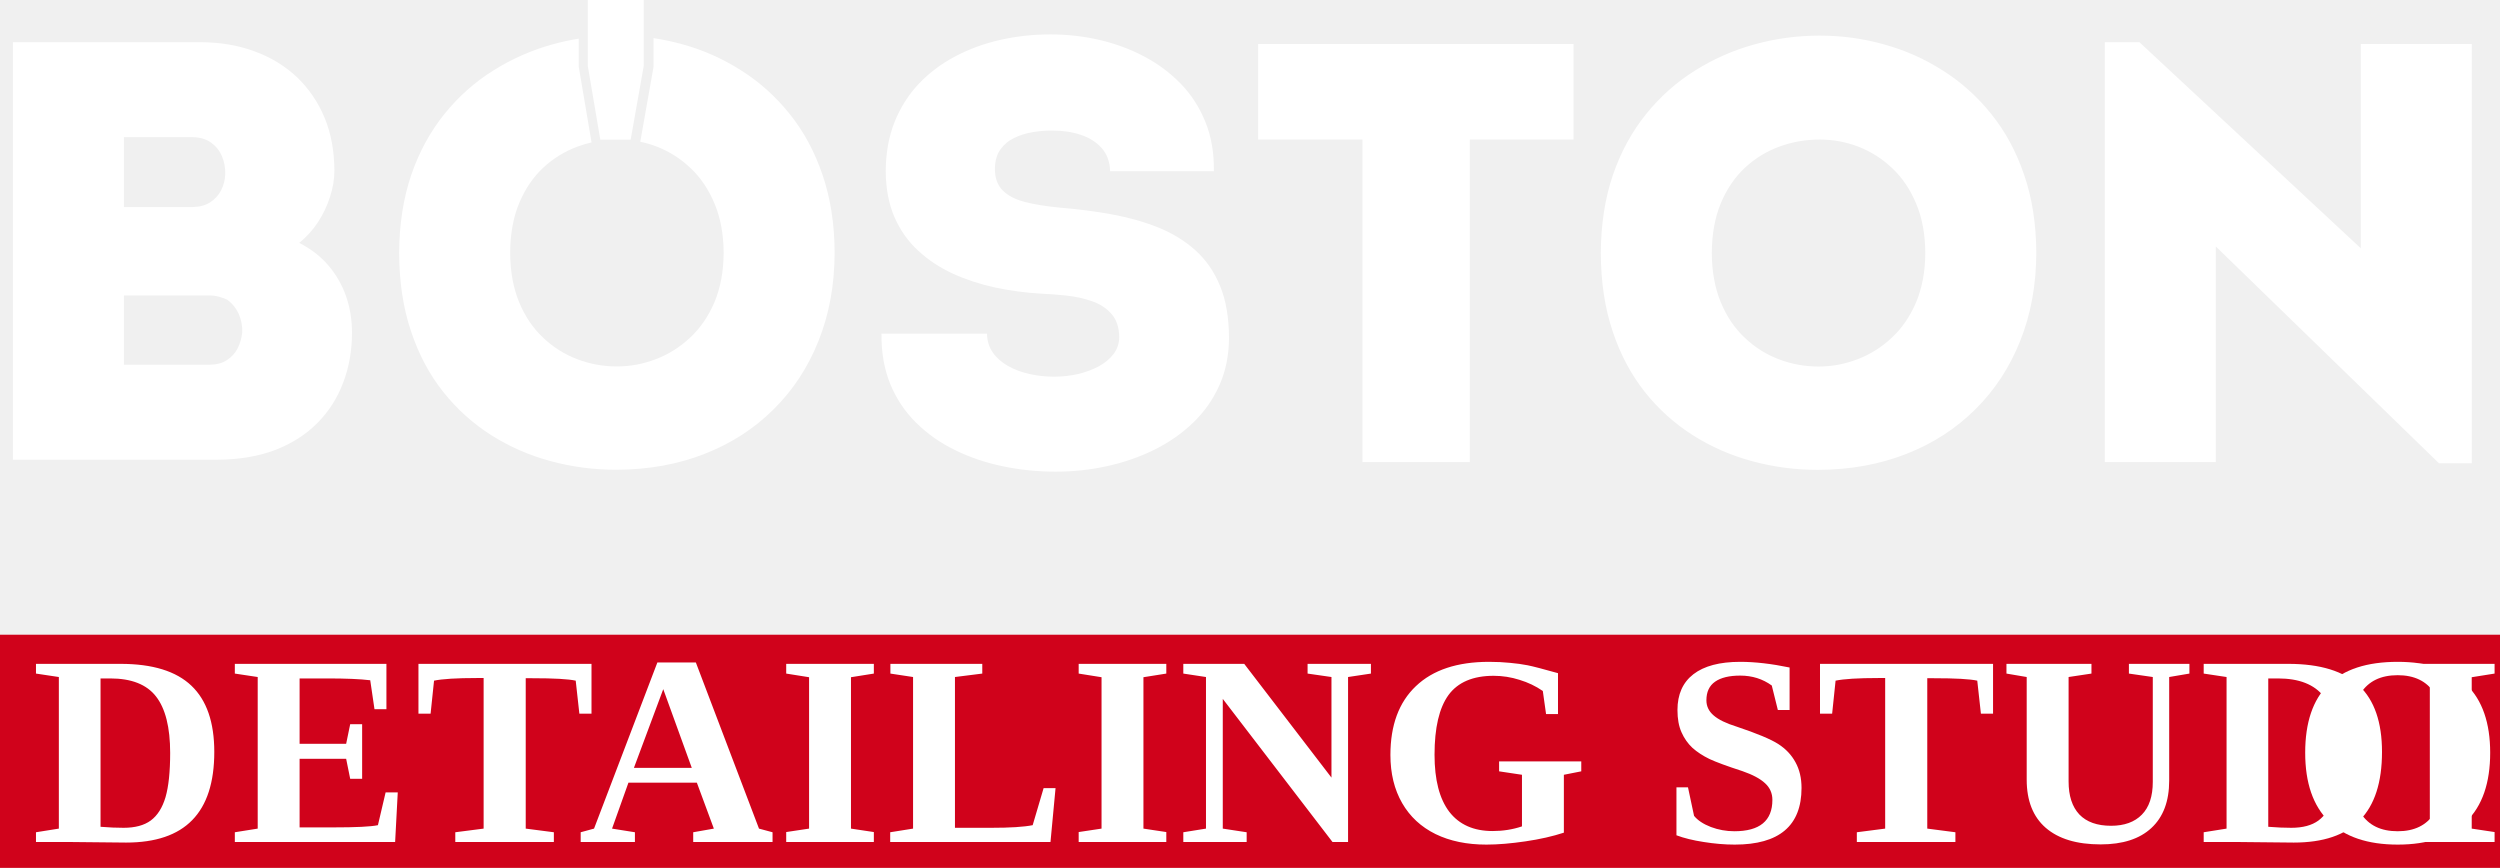
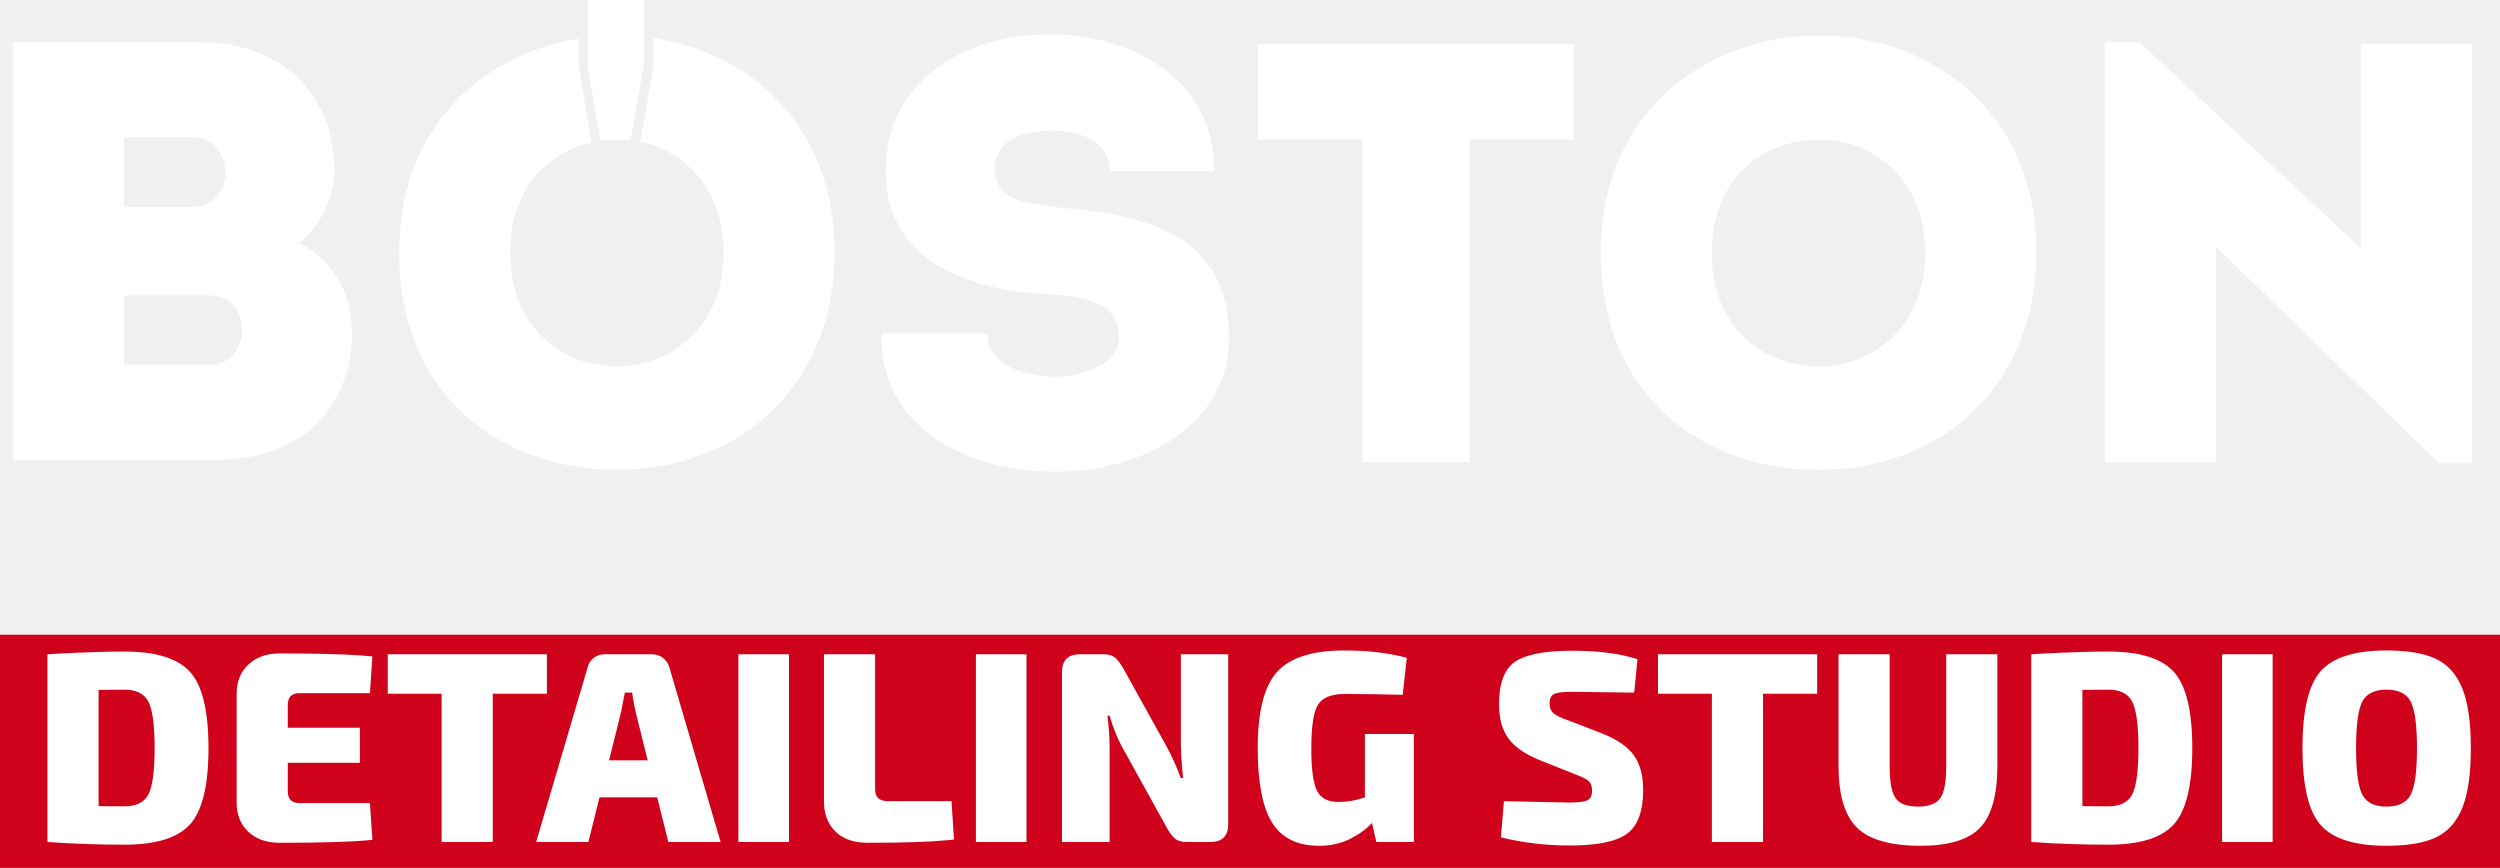
<svg xmlns="http://www.w3.org/2000/svg" width="193px" height="67px" viewBox="0 0 193 67" version="1.1">
  <g id="Page-1" stroke="none" stroke-width="1" fill="none" fill-rule="evenodd">
    <g id="Boston" transform="translate(-119, -104)">
      <g id="Group-32" transform="translate(119, 104)">
        <g id="BOSTON_vyveska" transform="translate(1, -0)" fill="#FFFFFF">
          <path d="M63.434,19.527 C63.426,17.298 63.114,15.285 62.498,13.494 C61.889,11.703 61.046,10.143 59.962,8.798 C58.885,7.453 57.636,6.331 56.224,5.44 C54.811,4.54 53.297,3.864 51.674,3.418 C50.942,3.213 50.202,3.055 49.455,2.943 L49.455,5.151 L48.43,10.942 C48.863,11.032 49.289,11.158 49.707,11.319 C50.675,11.696 51.549,12.249 52.322,12.987 C53.094,13.717 53.711,14.631 54.163,15.723 C54.624,16.814 54.858,18.082 54.866,19.527 C54.858,20.972 54.616,22.232 54.156,23.332 C53.687,24.423 53.063,25.337 52.275,26.068 C51.486,26.805 50.605,27.359 49.629,27.728 C48.654,28.104 47.655,28.289 46.625,28.289 C45.563,28.289 44.541,28.104 43.558,27.728 C42.583,27.359 41.7,26.805 40.928,26.068 C40.148,25.337 39.531,24.423 39.078,23.332 C38.626,22.232 38.392,20.972 38.384,19.527 C38.392,18.052 38.626,16.768 39.086,15.669 C39.547,14.57 40.171,13.655 40.952,12.933 C41.739,12.203 42.629,11.665 43.62,11.304 C43.965,11.178 44.314,11.075 44.668,10.994 L43.678,5.148 L43.678,2.983 C43.007,3.091 42.343,3.236 41.685,3.418 C40.054,3.864 38.517,4.54 37.089,5.44 C35.66,6.331 34.396,7.453 33.312,8.798 C32.227,10.143 31.368,11.703 30.752,13.494 C30.143,15.285 29.823,17.298 29.815,19.527 C29.823,21.771 30.128,23.785 30.728,25.568 C31.322,27.359 32.157,28.919 33.218,30.256 C34.287,31.601 35.528,32.708 36.932,33.6 C38.345,34.491 39.874,35.16 41.505,35.598 C43.144,36.043 44.838,36.266 46.578,36.266 C49.068,36.259 51.346,35.844 53.398,35.037 C55.459,34.23 57.23,33.085 58.728,31.594 C60.227,30.11 61.382,28.35 62.194,26.306 C63.013,24.261 63.426,22.002 63.434,19.527" id="Fill-1" />
          <polyline id="Fill-2" points="45.343 10.78 44.378 5.089 44.378 -1.56319402e-13 48.696 -1.56319402e-13 48.696 5.089 47.688 10.78 45.343 10.78" />
          <path d="M24.816,13.171 C24.808,11.665 24.559,10.304 24.059,9.09 C23.552,7.876 22.842,6.838 21.929,5.962 C21.008,5.093 19.916,4.425 18.651,3.964 C17.395,3.495 15.998,3.264 14.469,3.256 L1.13686838e-13,3.256 L1.13686838e-13,35.49 L15.78,35.49 C17.465,35.482 18.956,35.229 20.251,34.737 C21.539,34.237 22.623,33.545 23.505,32.654 C24.387,31.762 25.05,30.725 25.495,29.534 C25.948,28.35 26.174,27.059 26.174,25.668 C26.174,24.676 26.018,23.739 25.714,22.863 C25.401,21.979 24.949,21.187 24.34,20.48 C23.739,19.78 22.99,19.204 22.101,18.751 C22.647,18.313 23.131,17.782 23.537,17.167 C23.942,16.553 24.255,15.899 24.473,15.208 C24.699,14.524 24.816,13.84 24.816,13.171 Z M13.86,10.589 C14.437,10.596 14.913,10.735 15.296,11.011 C15.678,11.288 15.959,11.634 16.138,12.072 C16.318,12.502 16.404,12.963 16.388,13.448 C16.372,13.886 16.271,14.293 16.076,14.677 C15.881,15.062 15.6,15.377 15.233,15.615 C14.867,15.853 14.406,15.976 13.86,15.984 L8.569,15.984 L8.569,10.589 L13.86,10.589 Z M15.124,22.809 C15.405,22.809 15.655,22.839 15.881,22.901 C16.107,22.962 16.326,23.039 16.529,23.131 C16.927,23.416 17.231,23.792 17.434,24.246 C17.629,24.699 17.723,25.176 17.699,25.668 C17.652,26.106 17.535,26.513 17.348,26.89 C17.153,27.266 16.88,27.566 16.521,27.797 C16.169,28.035 15.717,28.15 15.171,28.158 L8.569,28.158 L8.569,22.809 L15.124,22.809 Z M67.051,25.76 C67.035,27.205 67.261,28.504 67.73,29.649 C68.198,30.794 68.869,31.785 69.728,32.639 C70.586,33.484 71.585,34.191 72.724,34.744 C73.864,35.306 75.097,35.72 76.415,35.997 C77.734,36.274 79.092,36.412 80.489,36.412 C81.839,36.412 83.158,36.274 84.453,35.99 C85.749,35.705 86.958,35.29 88.097,34.729 C89.229,34.168 90.228,33.476 91.094,32.646 C91.96,31.816 92.639,30.856 93.131,29.756 C93.623,28.665 93.873,27.435 93.88,26.083 C93.873,24.522 93.646,23.185 93.194,22.086 C92.741,20.979 92.109,20.065 91.29,19.327 C90.478,18.597 89.526,18.013 88.433,17.567 C87.333,17.129 86.147,16.791 84.851,16.553 C83.564,16.314 82.221,16.145 80.817,16.03 C79.771,15.93 78.874,15.784 78.124,15.592 C77.375,15.4 76.805,15.1 76.407,14.7 C76.01,14.301 75.806,13.748 75.806,13.033 C75.814,12.425 75.955,11.926 76.228,11.542 C76.509,11.15 76.868,10.85 77.313,10.642 C77.757,10.427 78.234,10.281 78.749,10.197 C79.264,10.112 79.771,10.074 80.255,10.081 C81.035,10.081 81.753,10.181 82.416,10.404 C83.08,10.619 83.626,10.957 84.04,11.419 C84.453,11.88 84.68,12.479 84.703,13.217 L92.71,13.217 C92.733,11.811 92.515,10.55 92.062,9.428 C91.609,8.298 90.977,7.314 90.158,6.469 C89.338,5.624 88.394,4.917 87.317,4.355 C86.248,3.787 85.093,3.364 83.868,3.08 C82.635,2.795 81.386,2.657 80.114,2.657 C78.772,2.657 77.469,2.795 76.22,3.08 C74.972,3.364 73.809,3.787 72.74,4.355 C71.671,4.917 70.734,5.624 69.93,6.469 C69.134,7.314 68.51,8.298 68.057,9.428 C67.612,10.55 67.386,11.811 67.379,13.217 C67.386,14.562 67.612,15.738 68.049,16.753 C68.487,17.759 69.095,18.628 69.876,19.342 C70.648,20.065 71.546,20.657 72.56,21.125 C73.575,21.587 74.659,21.94 75.814,22.194 C76.977,22.44 78.156,22.601 79.365,22.67 C79.974,22.693 80.629,22.747 81.316,22.816 C82.011,22.893 82.666,23.031 83.283,23.247 C83.899,23.454 84.406,23.785 84.796,24.223 C85.195,24.668 85.397,25.268 85.405,26.037 C85.397,26.521 85.249,26.951 84.968,27.328 C84.68,27.704 84.297,28.027 83.813,28.289 C83.329,28.542 82.799,28.742 82.206,28.88 C81.613,29.011 81.012,29.08 80.395,29.08 C79.732,29.08 79.092,29.011 78.475,28.873 C77.859,28.734 77.305,28.527 76.813,28.25 C76.322,27.973 75.931,27.627 75.643,27.213 C75.354,26.797 75.206,26.313 75.198,25.76 L67.051,25.76 Z M104.181,10.773 L104.181,35.674 L112.469,35.674 L112.469,10.773 L120.476,10.773 L120.476,3.395 L96.128,3.395 L96.128,10.773 L104.181,10.773 Z M156.202,19.535 C156.194,17.306 155.882,15.292 155.265,13.502 C154.657,11.711 153.814,10.151 152.729,8.806 C151.652,7.46 150.404,6.338 148.991,5.447 C147.578,4.548 146.065,3.871 144.441,3.426 C142.826,2.972 141.172,2.749 139.486,2.749 C137.769,2.749 136.091,2.972 134.452,3.426 C132.821,3.871 131.284,4.548 129.856,5.447 C128.428,6.338 127.164,7.46 126.079,8.806 C124.994,10.151 124.136,11.711 123.519,13.502 C122.91,15.292 122.591,17.306 122.583,19.535 C122.591,21.779 122.895,23.792 123.496,25.576 C124.089,27.366 124.924,28.926 125.985,30.264 C127.055,31.609 128.295,32.715 129.7,33.607 C131.113,34.499 132.642,35.167 134.273,35.605 C135.912,36.051 137.605,36.274 139.345,36.274 C141.835,36.266 144.113,35.851 146.166,35.044 C148.226,34.237 149.998,33.092 151.496,31.601 C152.994,30.118 154.149,28.358 154.961,26.313 C155.78,24.269 156.194,22.009 156.202,19.535 Z M131.151,19.535 C131.159,18.059 131.393,16.775 131.854,15.676 C132.314,14.577 132.939,13.663 133.719,12.94 C134.507,12.21 135.397,11.672 136.388,11.311 C137.379,10.95 138.409,10.773 139.486,10.773 C140.516,10.773 141.515,10.957 142.475,11.326 C143.442,11.703 144.316,12.256 145.089,12.994 C145.862,13.724 146.478,14.639 146.931,15.73 C147.391,16.822 147.625,18.09 147.633,19.535 C147.625,20.979 147.383,22.24 146.923,23.339 C146.455,24.43 145.831,25.345 145.042,26.075 C144.254,26.813 143.372,27.366 142.397,27.735 C141.421,28.112 140.423,28.296 139.392,28.296 C138.331,28.296 137.309,28.112 136.326,27.735 C135.35,27.366 134.468,26.813 133.696,26.075 C132.915,25.345 132.298,24.43 131.846,23.339 C131.393,22.24 131.159,20.979 131.151,19.535 Z M187.292,35.766 L189.821,35.766 L189.821,3.395 L181.252,3.395 L181.252,19.166 L164.162,3.256 L161.493,3.256 L161.493,35.674 L170.061,35.674 L170.061,19.027 L187.292,35.766 L187.292,35.766 Z" id="Fill-3" />
        </g>
-         <g id="Group-8" transform="translate(0, 44)">
-           <polygon id="Rectangle" fill="#D0021B" points="0 5 193 5 193 23 0 23" />
-           <text id="detailing-STUDIO" font-family="Exo2.0-ExtraBold, Exo 2.0" font-size="21" font-weight="600" letter-spacing="0.2" fill="#FFFFFF">
-             <tspan x="2.403" y="21">DETAILING STUDI</tspan>
-             <tspan x="176.931" y="21">O</tspan>
-           </text>
+         <g id="Group-8" transform="translate(0, 49)">
+           <polygon id="Rectangle" fill="#D0021B" points="0 0 193 0 193 18 0 18" />
+           <path d="M3.663,16 L3.663,1.51 L4.722,1.45 C6.615,1.35 8.243,1.3 9.606,1.3 C12.042,1.3 13.732,1.825 14.677,2.875 C15.622,3.925 16.095,5.885 16.095,8.755 C16.095,11.625 15.622,13.585 14.677,14.635 C13.732,15.685 12.042,16.21 9.606,16.21 C7.576,16.21 5.595,16.14 3.663,16 Z M7.611,4.261 L7.611,13.228 L8.222,13.241 C8.59,13.246 9.051,13.249 9.606,13.249 C10.516,13.249 11.132,12.945 11.454,12.335 C11.776,11.726 11.937,10.533 11.937,8.755 C11.937,6.977 11.776,5.78 11.454,5.164 C11.132,4.548 10.516,4.24 9.606,4.24 L7.611,4.261 Z M28.559,12.997 L28.748,15.832 L28.367,15.87 C26.952,15.999 24.685,16.063 21.566,16.063 C20.572,16.063 19.774,15.78 19.172,15.213 C18.57,14.645 18.269,13.893 18.269,12.955 L18.269,4.555 C18.269,3.617 18.573,2.865 19.182,2.297 C19.791,1.73 20.586,1.447 21.566,1.447 L23.255,1.454 C25.783,1.476 27.614,1.551 28.748,1.678 L28.559,4.513 L23.12,4.513 C22.518,4.513 22.217,4.814 22.217,5.416 L22.217,7.18 L27.782,7.18 L27.782,9.889 L22.217,9.889 L22.217,12.094 C22.217,12.696 22.518,12.997 23.12,12.997 L28.559,12.997 Z M42.22,4.555 L38.041,4.555 L38.041,16 L34.093,16 L34.093,4.555 L29.935,4.555 L29.935,1.51 L42.22,1.51 L42.22,4.555 Z M50.736,12.556 L46.284,12.556 L45.423,16 L41.391,16 L45.36,2.539 C45.43,2.231 45.587,1.983 45.832,1.794 C46.077,1.604 46.361,1.51 46.683,1.51 L50.337,1.51 C50.659,1.51 50.942,1.604 51.187,1.794 C51.432,1.983 51.597,2.231 51.681,2.539 L55.629,16 L51.597,16 L50.736,12.556 Z M50.001,9.7 L49.077,5.983 L48.944,5.33 C48.869,4.944 48.822,4.658 48.804,4.471 L48.237,4.471 C48.139,5.003 48.041,5.507 47.943,5.983 L47.019,9.7 L50.001,9.7 Z M60.911,16 L57.005,16 L57.005,1.51 L60.911,1.51 L60.911,16 Z M67.558,1.51 L67.558,11.947 C67.558,12.549 67.887,12.85 68.545,12.85 L73.459,12.85 L73.648,15.811 L73.211,15.859 C71.823,15.995 69.75,16.063 66.991,16.063 C65.913,16.063 65.08,15.773 64.492,15.191 C63.904,14.61 63.61,13.837 63.61,12.871 L63.61,1.51 L67.558,1.51 Z M79.245,16 L75.339,16 L75.339,1.51 L79.245,1.51 L79.245,16 Z M94.817,1.51 L94.817,14.614 C94.817,15.538 94.362,16 93.452,16 L91.583,16 C91.205,16 90.911,15.913 90.701,15.738 C90.521,15.587 90.335,15.348 90.145,15.018 L86.606,8.629 C86.228,7.915 85.913,7.124 85.661,6.256 L85.493,6.256 C85.605,7.124 85.661,7.95 85.661,8.734 L85.661,16 L81.986,16 L81.986,2.896 C81.986,1.972 82.448,1.51 83.372,1.51 L85.22,1.51 C85.598,1.51 85.888,1.597 86.091,1.772 C86.294,1.948 86.515,2.245 86.753,2.665 L90.071,8.65 C90.421,9.28 90.785,10.085 91.163,11.065 L91.331,11.065 L91.257,10.266 C91.204,9.625 91.173,9.044 91.163,8.524 L91.163,1.51 L94.817,1.51 Z M109.15,7.663 L109.15,16 L106.252,16 L105.916,14.53 C105.482,15.006 104.915,15.419 104.215,15.769 C103.515,16.119 102.717,16.294 101.821,16.294 C100.169,16.294 98.968,15.706 98.219,14.53 C97.47,13.354 97.096,11.422 97.096,8.734 C97.096,5.934 97.593,3.981 98.587,2.875 C99.581,1.769 101.31,1.216 103.774,1.216 C105.608,1.216 107.218,1.405 108.604,1.783 L108.289,4.639 C106.777,4.597 105.286,4.576 103.816,4.576 C102.794,4.576 102.108,4.845 101.758,5.385 C101.408,5.924 101.233,7.054 101.233,8.776 C101.233,10.386 101.38,11.478 101.674,12.052 C101.968,12.626 102.521,12.913 103.333,12.913 C104.005,12.913 104.684,12.794 105.37,12.556 L105.37,7.663 L109.15,7.663 Z M121.751,10.834 L118.853,9.679 C117.719,9.217 116.914,8.654 116.438,7.989 C115.962,7.323 115.724,6.452 115.724,5.374 C115.724,3.75 116.137,2.655 116.963,2.087 C117.789,1.52 119.259,1.237 121.373,1.237 C123.403,1.237 125.083,1.454 126.413,1.888 L126.161,4.471 L121.579,4.409 L121.579,4.409 L121.331,4.408 C120.659,4.408 120.207,4.464 119.976,4.576 C119.745,4.688 119.63,4.933 119.63,5.311 C119.63,5.633 119.728,5.881 119.924,6.056 C120.12,6.232 120.484,6.41 121.016,6.592 L123.683,7.621 C124.845,8.083 125.664,8.65 126.14,9.322 C126.616,9.994 126.854,10.876 126.854,11.968 C126.854,13.606 126.444,14.733 125.625,15.349 C124.806,15.965 123.326,16.273 121.184,16.273 C119.336,16.273 117.565,16.063 115.871,15.643 L116.102,12.85 L121.019,12.954 C121.074,12.955 121.122,12.955 121.163,12.955 C121.863,12.955 122.328,12.896 122.559,12.777 C122.79,12.657 122.906,12.416 122.906,12.052 C122.906,11.716 122.825,11.471 122.664,11.317 C122.503,11.163 122.199,11.002 121.751,10.834 Z M140.284,4.555 L136.105,4.555 L136.105,16 L132.157,16 L132.157,4.555 L127.999,4.555 L127.999,1.51 L140.284,1.51 L140.284,4.555 Z M154.197,1.51 L154.197,10.12 C154.197,12.374 153.752,13.966 152.863,14.898 C151.974,15.829 150.445,16.294 148.275,16.294 C145.951,16.294 144.313,15.829 143.361,14.898 C142.409,13.966 141.933,12.374 141.933,10.12 L141.933,1.51 L145.881,1.51 L145.881,10.12 C145.881,11.352 146.035,12.185 146.343,12.619 C146.651,13.053 147.225,13.27 148.065,13.27 C148.905,13.27 149.479,13.053 149.787,12.619 C150.095,12.185 150.249,11.352 150.249,10.12 L150.249,1.51 L154.197,1.51 Z M156.812,16 L156.812,1.51 L157.871,1.45 C159.764,1.35 161.392,1.3 162.755,1.3 C165.191,1.3 166.881,1.825 167.826,2.875 C168.771,3.925 169.244,5.885 169.244,8.755 C169.244,11.625 168.771,13.585 167.826,14.635 C166.881,15.685 165.191,16.21 162.755,16.21 C160.725,16.21 158.744,16.14 156.812,16 Z M160.76,4.261 L160.76,13.228 L161.371,13.241 C161.739,13.246 162.2,13.249 162.755,13.249 C163.665,13.249 164.281,12.945 164.603,12.335 C164.925,11.726 165.086,10.533 165.086,8.755 C165.086,6.977 164.925,5.78 164.603,5.164 C164.281,4.548 163.665,4.24 162.755,4.24 L160.76,4.261 Z M184.239,1.216 C185.891,1.216 187.172,1.436 188.082,1.877 C188.992,2.319 189.664,3.081 190.098,4.167 C190.532,5.252 190.749,6.781 190.749,8.755 C190.749,10.729 190.532,12.258 190.098,13.344 C189.664,14.429 188.992,15.191 188.082,15.633 C187.172,16.074 185.891,16.294 184.239,16.294 C181.803,16.294 180.112,15.766 179.167,14.709 C178.222,13.651 177.75,11.667 177.75,8.755 C177.75,5.843 178.222,3.859 179.167,2.801 C180.112,1.744 181.803,1.216 184.239,1.216 Z M175.45,1.51 L175.45,16 L171.544,16 L171.544,1.51 L175.45,1.51 Z M184.239,4.24 C183.315,4.24 182.692,4.548 182.37,5.164 C182.048,5.78 181.887,6.977 181.887,8.755 C181.887,10.533 182.048,11.73 182.37,12.346 C182.692,12.962 183.315,13.27 184.239,13.27 C185.163,13.27 185.786,12.962 186.108,12.346 C186.43,11.73 186.591,10.533 186.591,8.755 C186.591,6.977 186.43,5.78 186.108,5.164 C185.786,4.548 185.163,4.24 184.239,4.24 Z" id="DETAILINGSTUDIO" fill="#FFFFFF" fill-rule="nonzero" />
        </g>
      </g>
    </g>
  </g>
</svg>
